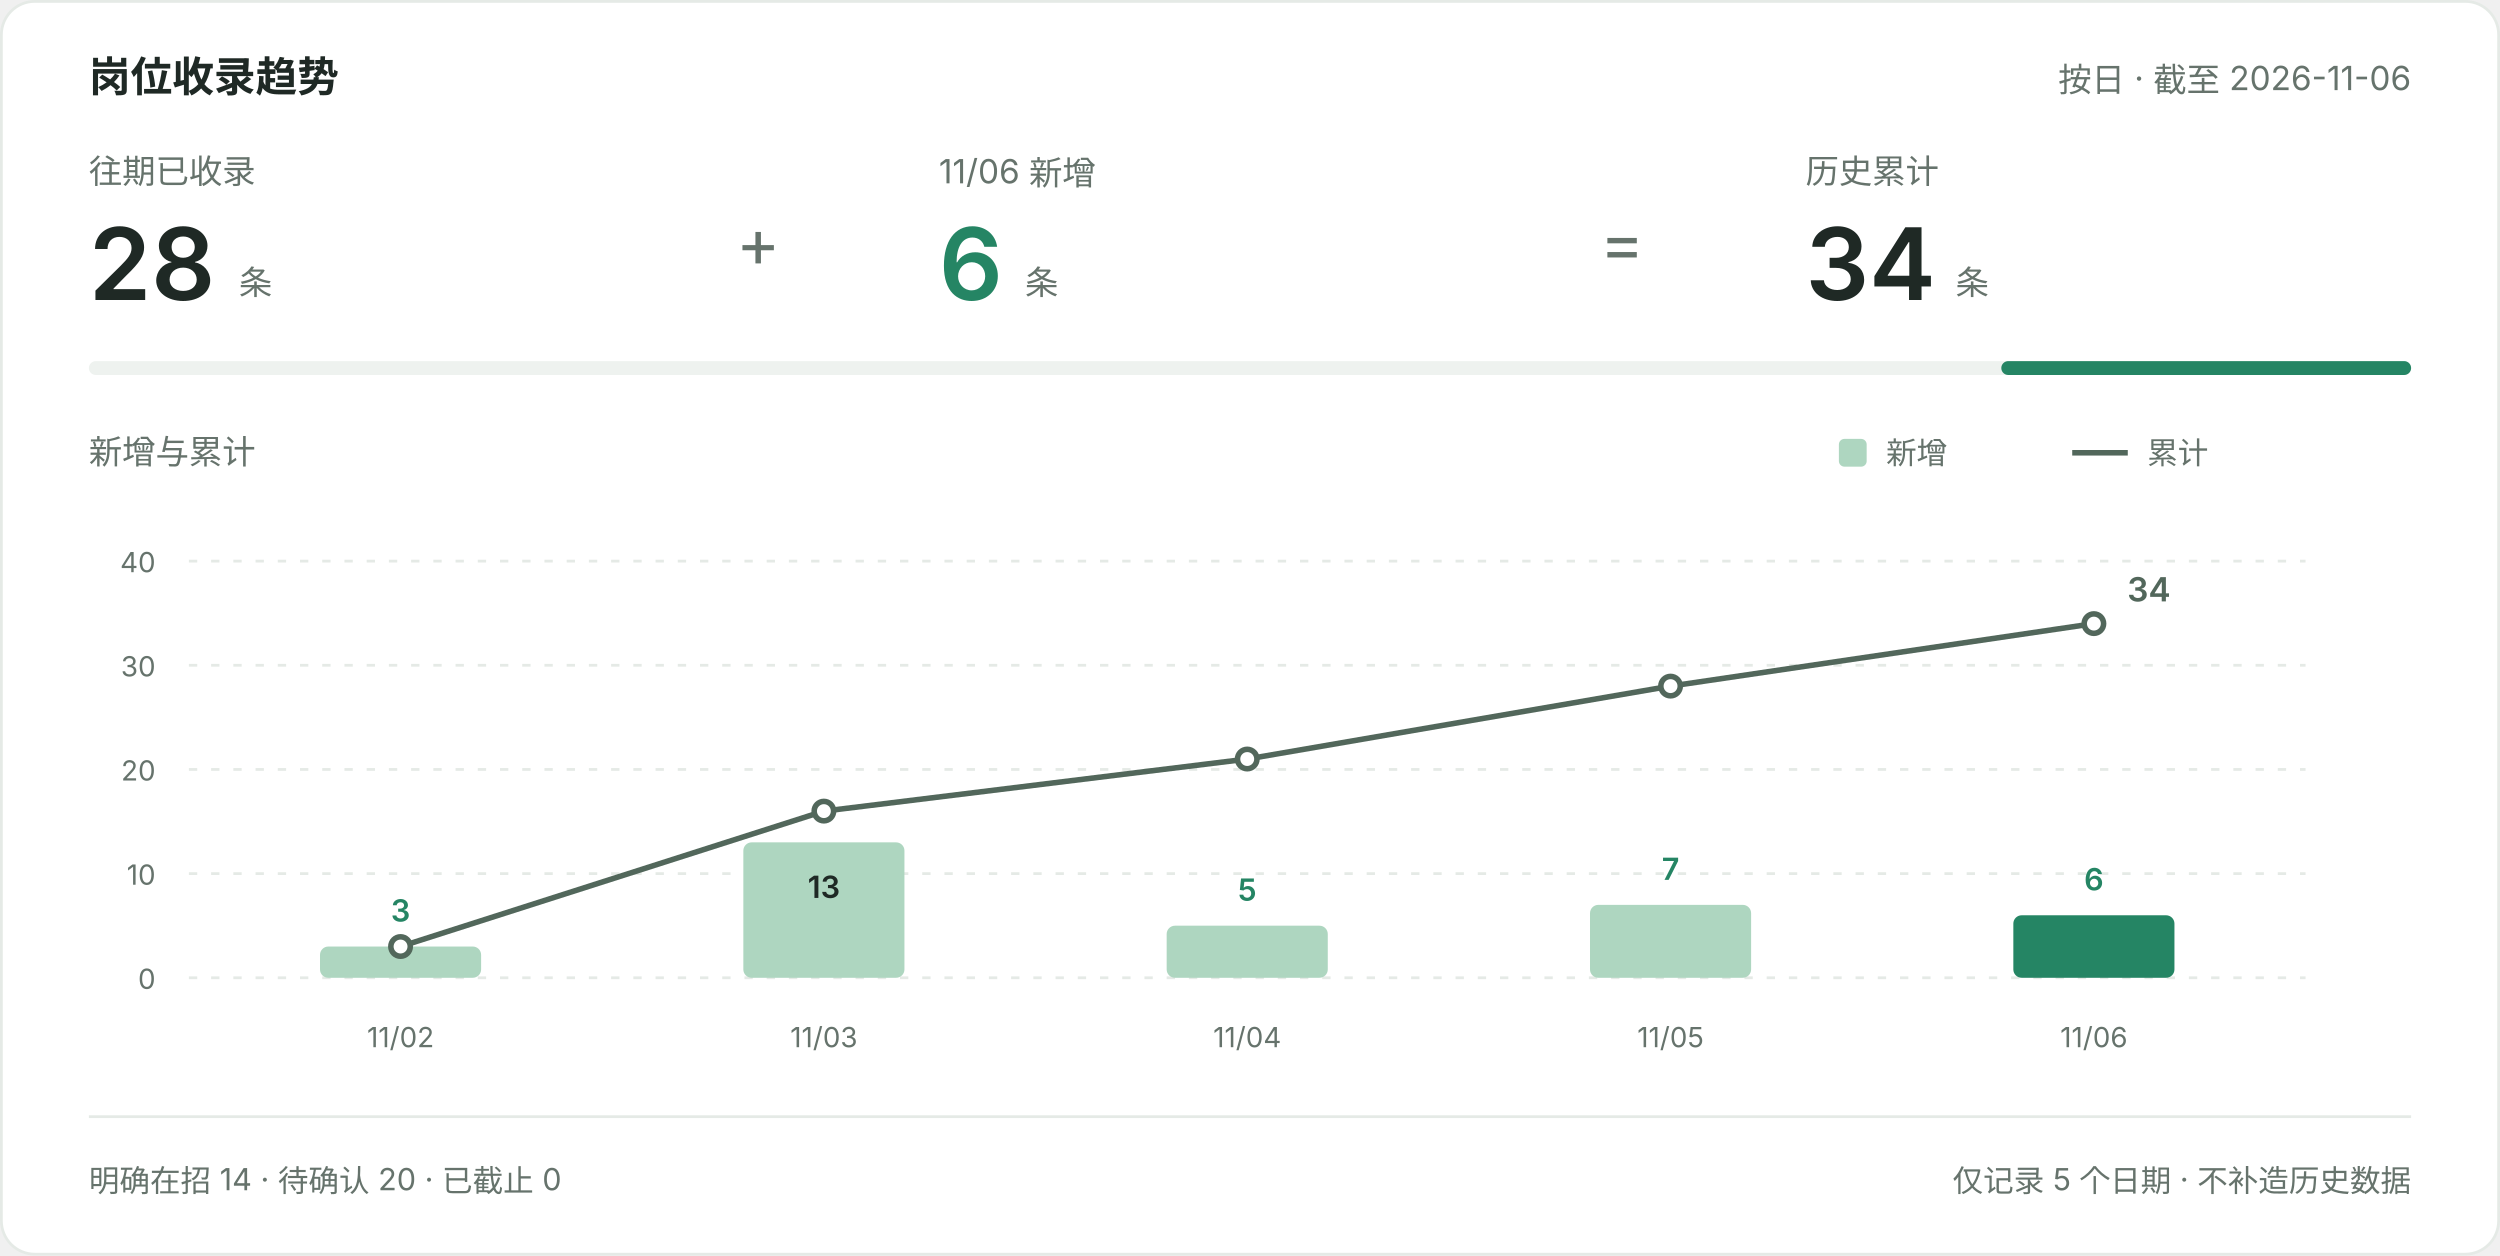
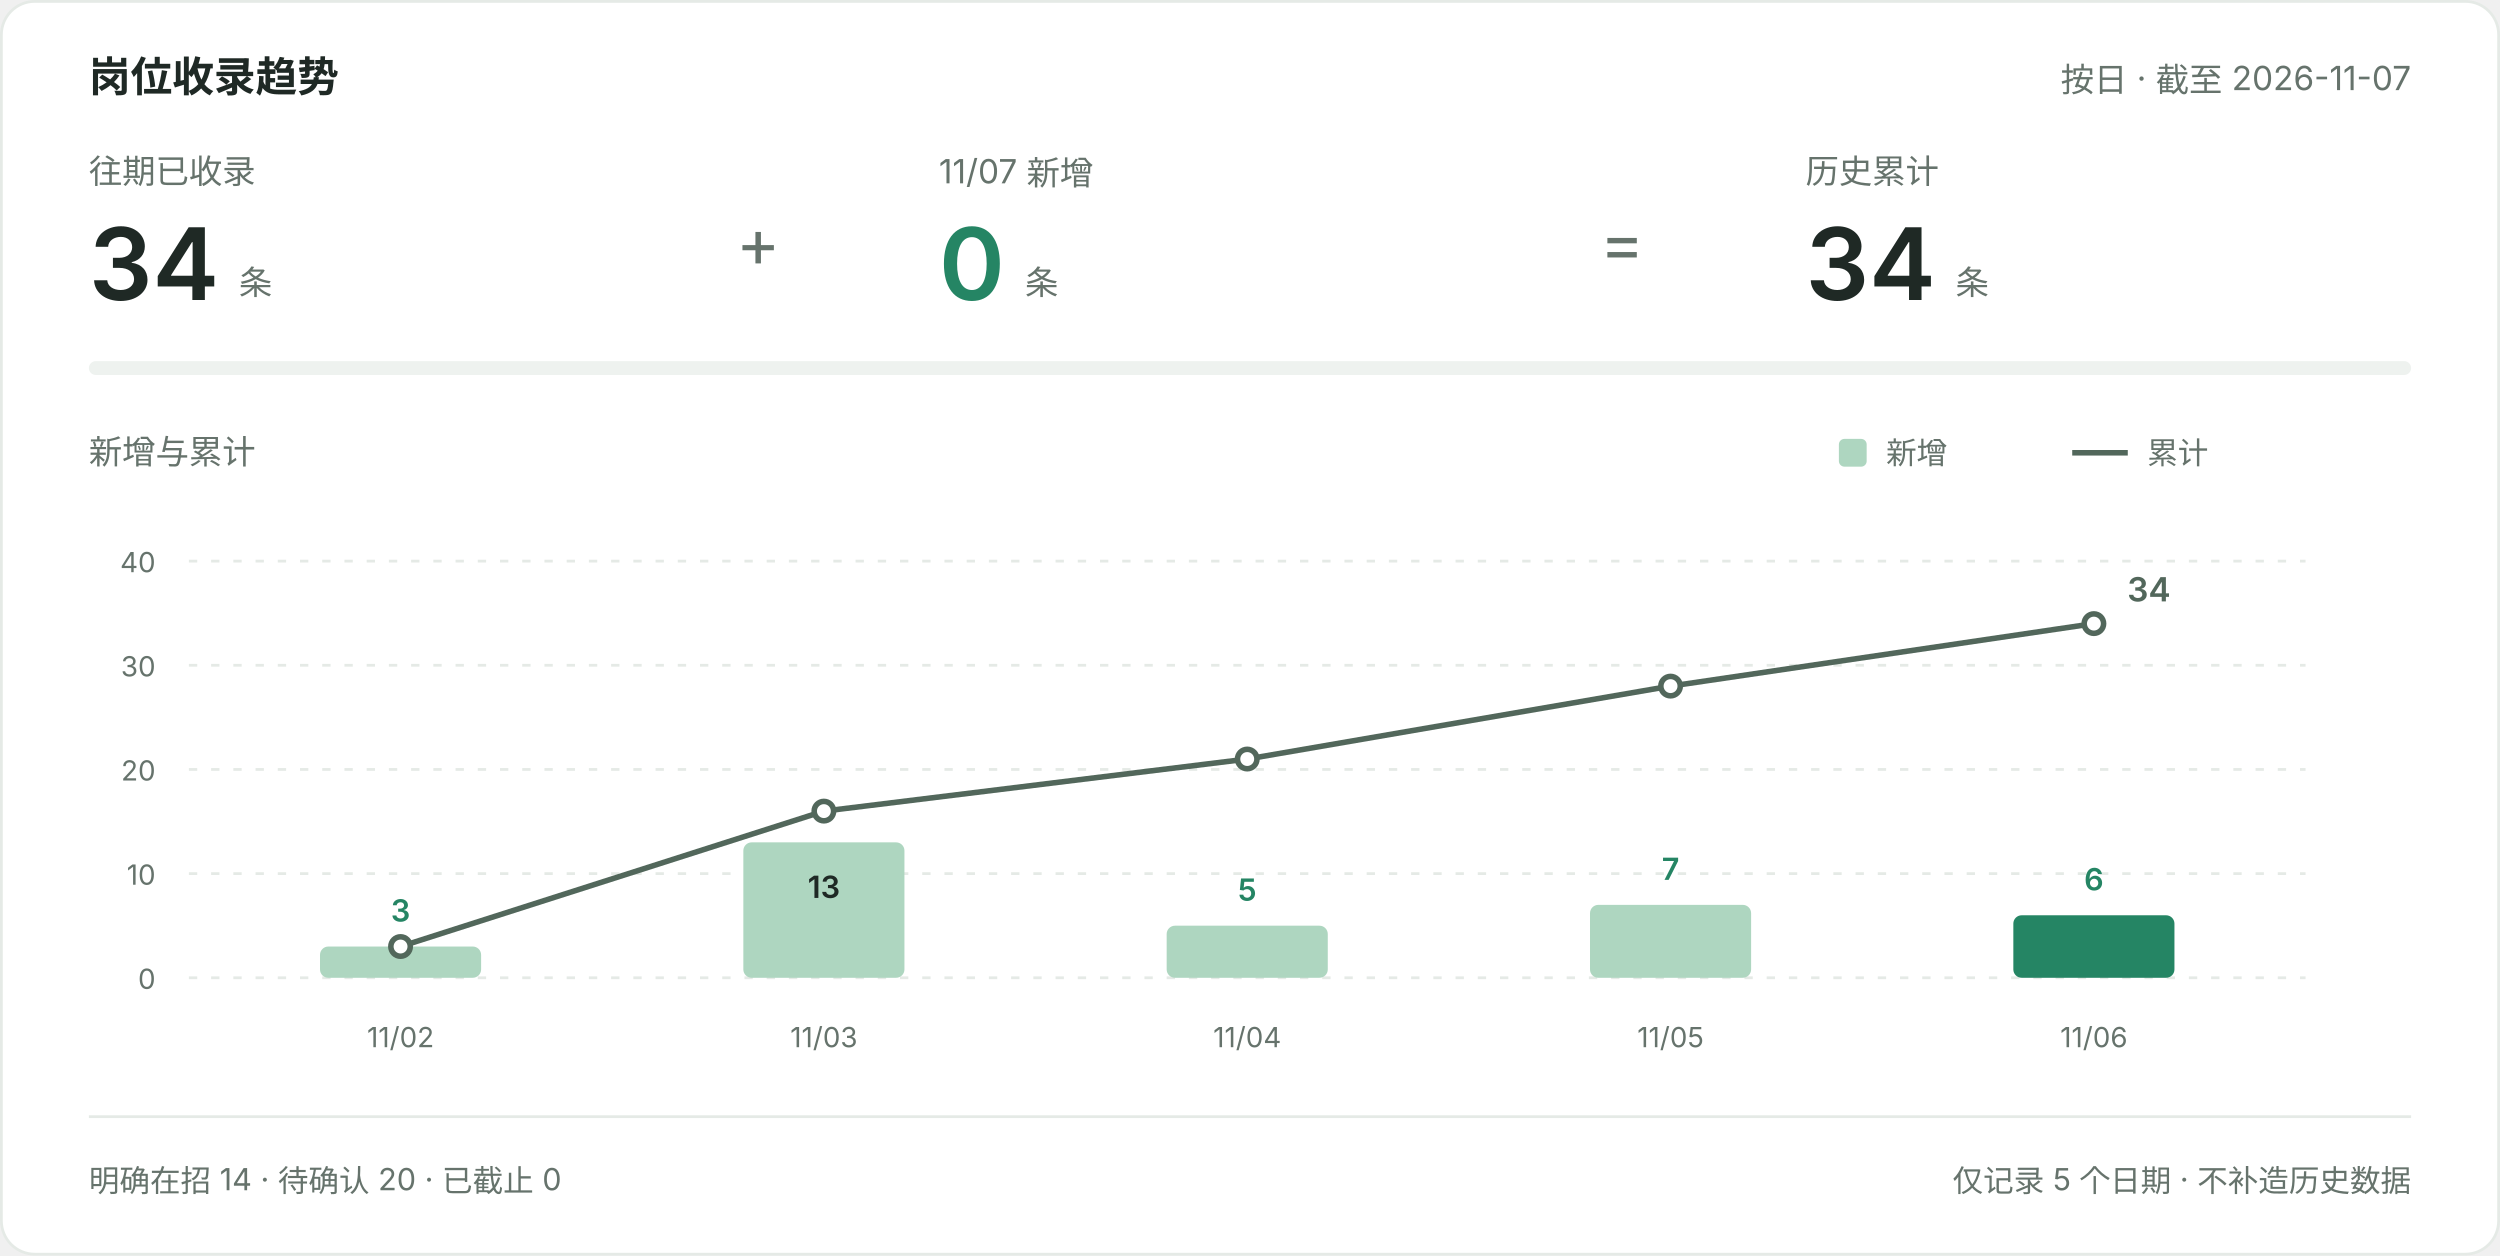
<svg xmlns="http://www.w3.org/2000/svg" width="900" height="452" viewBox="0 0 900 452" role="img" aria-labelledby="title desc">
  <rect x=".5" y=".5" width="899" height="451" rx="12" fill="#ffffff" stroke="#e5eae6" />
  <g font-family="-apple-system,BlinkMacSystemFont,Segoe UI,PingFang SC,Microsoft YaHei,sans-serif">
    <text x="32" y="33" fill="#1f2925" font-size="15" font-weight="600" text-anchor="start">岗位收录趋势</text>
-     <text x="868" y="33" fill="#66736c" font-size="12" font-weight="400" text-anchor="end">按日 · 截至 2026-11-06</text>
+     <text x="868" y="33" fill="#66736c" font-size="12" font-weight="400" text-anchor="end">按日 · 截至 2026-11-07</text>
    <text x="32" y="66" fill="#66736c" font-size="12" font-weight="400" text-anchor="start">往期已收录</text>
-     <text x="32" y="108" fill="#1f2925" font-size="36" font-weight="600" text-anchor="start">28</text>
+     <text x="32" y="108" fill="#1f2925" font-size="36" font-weight="600" text-anchor="start">34</text>
    <text x="86" y="106" fill="#66736c" font-size="12" font-weight="400" text-anchor="start">条</text>
-     <text x="338" y="66" fill="#66736c" font-size="12" font-weight="400" text-anchor="start">11/06 新增</text>
-     <text x="338" y="108" fill="#258564" font-size="36" font-weight="600" text-anchor="start">6</text>
+     <text x="338" y="66" fill="#66736c" font-size="12" font-weight="400" text-anchor="start">11/07 新增</text>
+     <text x="338" y="108" fill="#258564" font-size="36" font-weight="600" text-anchor="start">0</text>
    <text x="369" y="106" fill="#66736c" font-size="12" font-weight="400" text-anchor="start">条</text>
    <text x="650" y="66" fill="#66736c" font-size="12" font-weight="400" text-anchor="start">历史累计</text>
    <text x="650" y="108" fill="#1f2925" font-size="36" font-weight="600" text-anchor="start">34</text>
    <text x="704" y="106" fill="#66736c" font-size="12" font-weight="400" text-anchor="start">条</text>
    <text x="265" y="96" fill="#66736c" font-size="24" font-weight="400" text-anchor="start">+</text>
    <text x="576" y="96" fill="#66736c" font-size="24" font-weight="400" text-anchor="start">=</text>
    <rect x="32" y="130" width="836" height="5" rx="2.5" fill="#eef2ef" />
-     <rect x="720.47" y="130" width="147.53" height="5" rx="2.5" fill="#258564" />
    <text x="32" y="167" fill="#66736c" font-size="12" font-weight="400" text-anchor="start">新增与累计</text>
    <rect x="662" y="158" width="10" height="10" rx="2" fill="#aed6c0" />
    <text x="679" y="167" fill="#66736c" font-size="11" font-weight="400" text-anchor="start">新增</text>
    <line x1="746" y1="163" x2="766" y2="163" stroke="#52675b" stroke-width="2" />
    <text x="773" y="167" fill="#66736c" font-size="11" font-weight="400" text-anchor="start">累计</text>
    <line x1="68" y1="352.0" x2="830" y2="352.0" stroke="#e5eae6" stroke-dasharray="3 5" />
    <text x="56" y="356.0" fill="#66736c" font-size="10" font-weight="400" text-anchor="end">0</text>
    <line x1="68" y1="314.5" x2="830" y2="314.5" stroke="#e5eae6" stroke-dasharray="3 5" />
    <text x="56" y="318.5" fill="#66736c" font-size="10" font-weight="400" text-anchor="end">10</text>
    <line x1="68" y1="277.0" x2="830" y2="277.0" stroke="#e5eae6" stroke-dasharray="3 5" />
    <text x="56" y="281.0" fill="#66736c" font-size="10" font-weight="400" text-anchor="end">20</text>
    <line x1="68" y1="239.5" x2="830" y2="239.5" stroke="#e5eae6" stroke-dasharray="3 5" />
    <text x="56" y="243.5" fill="#66736c" font-size="10" font-weight="400" text-anchor="end">30</text>
    <line x1="68" y1="202.0" x2="830" y2="202.0" stroke="#e5eae6" stroke-dasharray="3 5" />
    <text x="56" y="206.0" fill="#66736c" font-size="10" font-weight="400" text-anchor="end">40</text>
    <rect x="115.20" y="340.75" width="58.00" height="11.25" rx="3" fill="#aed6c0" />
    <text x="144.2" y="331.75" fill="#258564" font-size="11" font-weight="600" text-anchor="middle">3</text>
    <text x="144.2" y="377" fill="#66736c" font-size="10" font-weight="400" text-anchor="middle">11/02</text>
    <rect x="267.60" y="303.25" width="58.00" height="48.75" rx="3" fill="#aed6c0" />
    <text x="296.6" y="323.25" fill="#1f2925" font-size="11" font-weight="600" text-anchor="middle">13</text>
    <text x="296.6" y="377" fill="#66736c" font-size="10" font-weight="400" text-anchor="middle">11/03</text>
    <rect x="420.00" y="333.25" width="58.00" height="18.75" rx="3" fill="#aed6c0" />
    <text x="449.0" y="324.25" fill="#258564" font-size="11" font-weight="600" text-anchor="middle">5</text>
    <text x="449.0" y="377" fill="#66736c" font-size="10" font-weight="400" text-anchor="middle">11/04</text>
    <rect x="572.40" y="325.75" width="58.00" height="26.25" rx="3" fill="#aed6c0" />
    <text x="601.4" y="316.75" fill="#258564" font-size="11" font-weight="600" text-anchor="middle">7</text>
    <text x="601.4" y="377" fill="#66736c" font-size="10" font-weight="400" text-anchor="middle">11/05</text>
    <rect x="724.80" y="329.50" width="58.00" height="22.50" rx="3" fill="#258564" />
    <text x="753.8" y="320.5" fill="#258564" font-size="11" font-weight="600" text-anchor="middle">6</text>
    <text x="753.8" y="377" fill="#66736c" font-size="10" font-weight="400" text-anchor="middle">11/06</text>
    <polyline points="144.20,340.75 296.60,292.00 449.00,273.25 601.40,247.00 753.80,224.50" fill="none" stroke="#52675b" stroke-width="2" stroke-linejoin="round" />
    <circle cx="144.20" cy="340.75" r="3.5" fill="#ffffff" stroke="#52675b" stroke-width="2" />
    <circle cx="296.60" cy="292.00" r="3.5" fill="#ffffff" stroke="#52675b" stroke-width="2" />
    <circle cx="449.00" cy="273.25" r="3.5" fill="#ffffff" stroke="#52675b" stroke-width="2" />
    <circle cx="601.40" cy="247.00" r="3.5" fill="#ffffff" stroke="#52675b" stroke-width="2" />
    <circle cx="753.80" cy="224.50" r="3.5" fill="#ffffff" stroke="#52675b" stroke-width="2" />
    <text x="765.8" y="216.5" fill="#52675b" font-size="12" font-weight="600" text-anchor="start">34</text>
    <line x1="32" y1="402" x2="868" y2="402" stroke="#e5eae6" />
    <text x="32" y="429" fill="#66736c" font-size="11" font-weight="400" text-anchor="start">明确在招 14   ·   待确认 20   ·   已截止 0</text>
    <text x="868" y="429" fill="#66736c" font-size="11" font-weight="400" text-anchor="end">仅记录 5 个日期 · 不补造历史数据</text>
  </g>
</svg>
